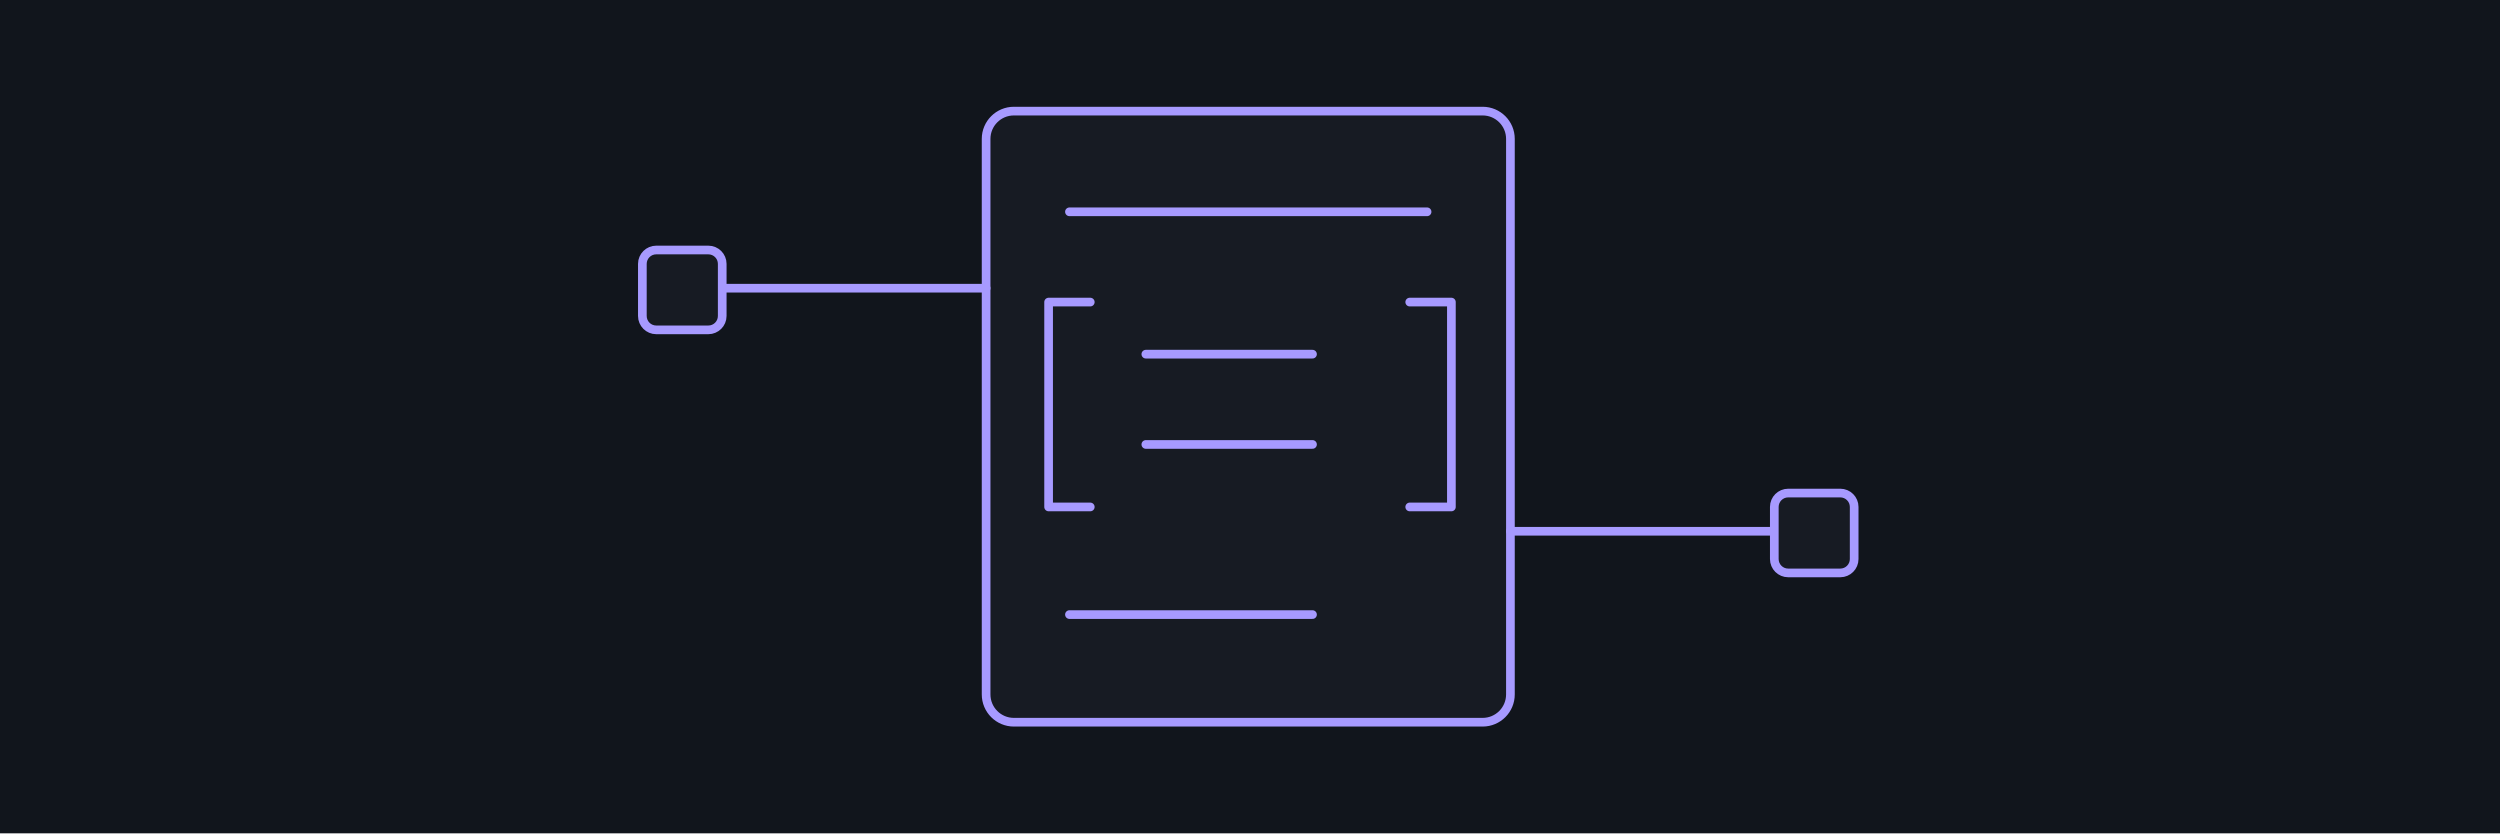
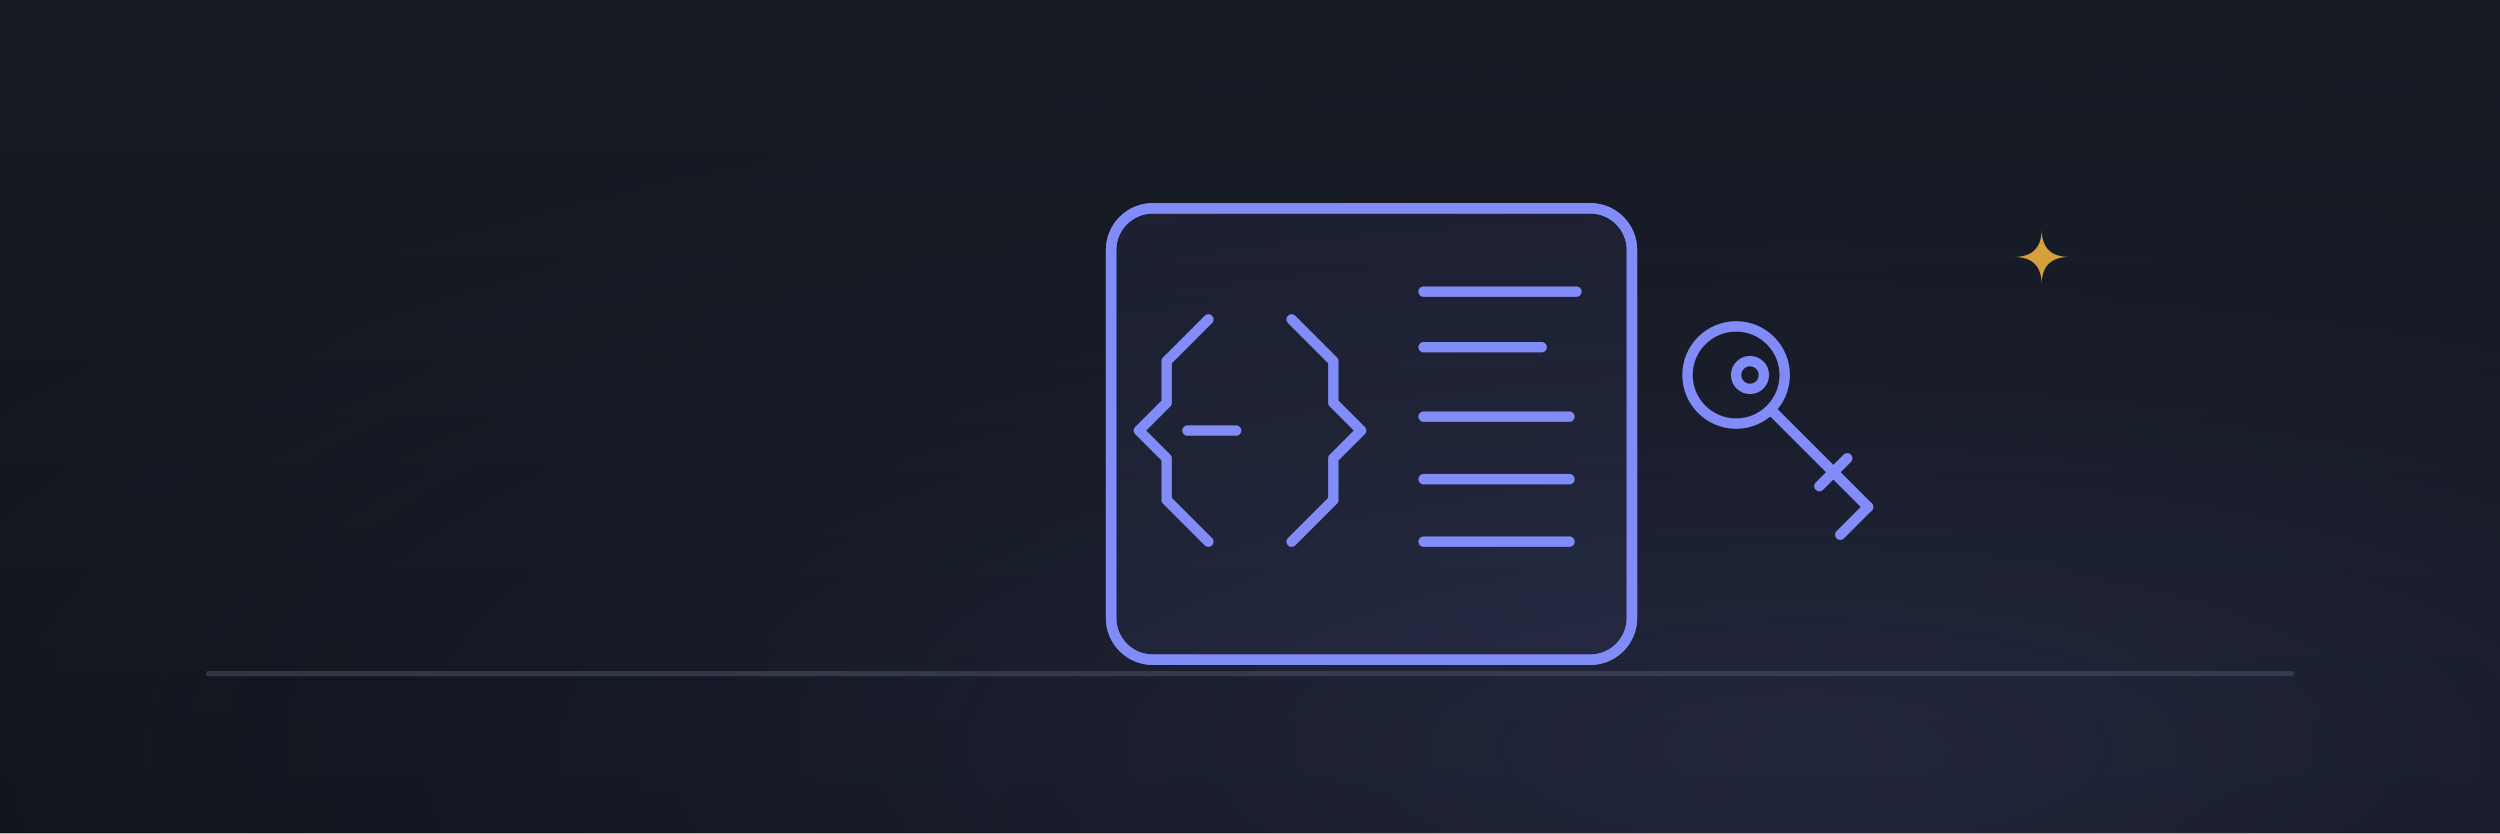
- <svg xmlns="http://www.w3.org/2000/svg" width="720" height="240" viewBox="0 0 720 240" role="img" aria-labelledby="title">
-   <rect width="720" height="240" fill="#11151C" />
-   <g color="#A79AFF" fill="none" stroke="currentColor" stroke-width="2.5" stroke-linecap="round" stroke-linejoin="round">
-     <rect x="284" y="32" width="151" height="176" rx="8" fill="#171B23" />
-     <path d="M308 61h103M314 87h-12v59h12m92-59h12v59h-12M330 102h48m-48 26h48M308 177h70M208 83h76m151 70h76" />
-     <rect x="185" y="72" width="23" height="23" rx="4" fill="#171B23" />
-     <rect x="511" y="142" width="23" height="23" rx="4" fill="#171B23" />
+ <svg xmlns="http://www.w3.org/2000/svg" width="720" height="240" viewBox="0 0 720 240" role="img">
+   <defs>
+     <linearGradient id="bg" x1="0" y1="0" x2="0" y2="1">
+       <stop offset="0" stop-color="#161A23" />
+       <stop offset="1" stop-color="#0F1218" />
+     </linearGradient>
+     <radialGradient id="g-818CF8" cx="0.72" cy="0.9" r="0.85">
+       <stop offset="0" stop-color="#818CF8" stop-opacity="0.16" />
+       <stop offset="0.55" stop-color="#818CF8" stop-opacity="0.05" />
+       <stop offset="1" stop-color="#818CF8" stop-opacity="0" />
+     </radialGradient>
+   </defs>
+   <rect width="720" height="240" fill="url(#bg)" />
+   <rect width="720" height="240" fill="url(#g-818CF8)" />
+   <path d="M60 194 H 660" stroke="#4A5164" stroke-opacity="0.55" stroke-width="1.5" stroke-linecap="round" />
+   <g fill="none" stroke="#818CF8" stroke-width="3" stroke-linecap="round" stroke-linejoin="round">
+     <g fill="none" stroke="#818CF8" stroke-width="3" stroke-opacity="1.0" stroke-linecap="round" stroke-linejoin="round">
+       <rect x="320" y="60" width="150" height="130" rx="12" />
+       <rect x="320" y="60" width="150" height="130" rx="12" fill="#818CF8" fill-opacity="0.06" />
+       <path d="M 348 92 L 336 104 L 336 116 L 328 124 L 336 132 L 336 144 L 348 156" />
+       <path d="M 372 92 L 384 104 L 384 116 L 392 124 L 384 132 L 384 144 L 372 156" />
+       <line x1="342" y1="124" x2="356" y2="124" />
+       <line x1="410" y1="84" x2="454" y2="84" />
+       <line x1="410" y1="100" x2="444" y2="100" />
+       <line x1="410" y1="120" x2="452" y2="120" />
+       <line x1="410" y1="138" x2="452" y2="138" />
+       <line x1="410" y1="156" x2="452" y2="156" />
+       <circle cx="500" cy="108" r="14" />
+       <line x1="510" y1="118" x2="538" y2="146" />
+       <line x1="530" y1="154" x2="538" y2="146" />
+       <line x1="524" y1="140" x2="532" y2="132" />
+       <circle cx="504" cy="108" r="4" />
+     </g>
  </g>
+   <path d="M 588 66 Q 588 74 596 74 Q 588 74 588 82 Q 588 74 580 74 Q 588 74 588 66" fill="#F5B83D" fill-opacity="0.85" stroke="none" />
</svg>
